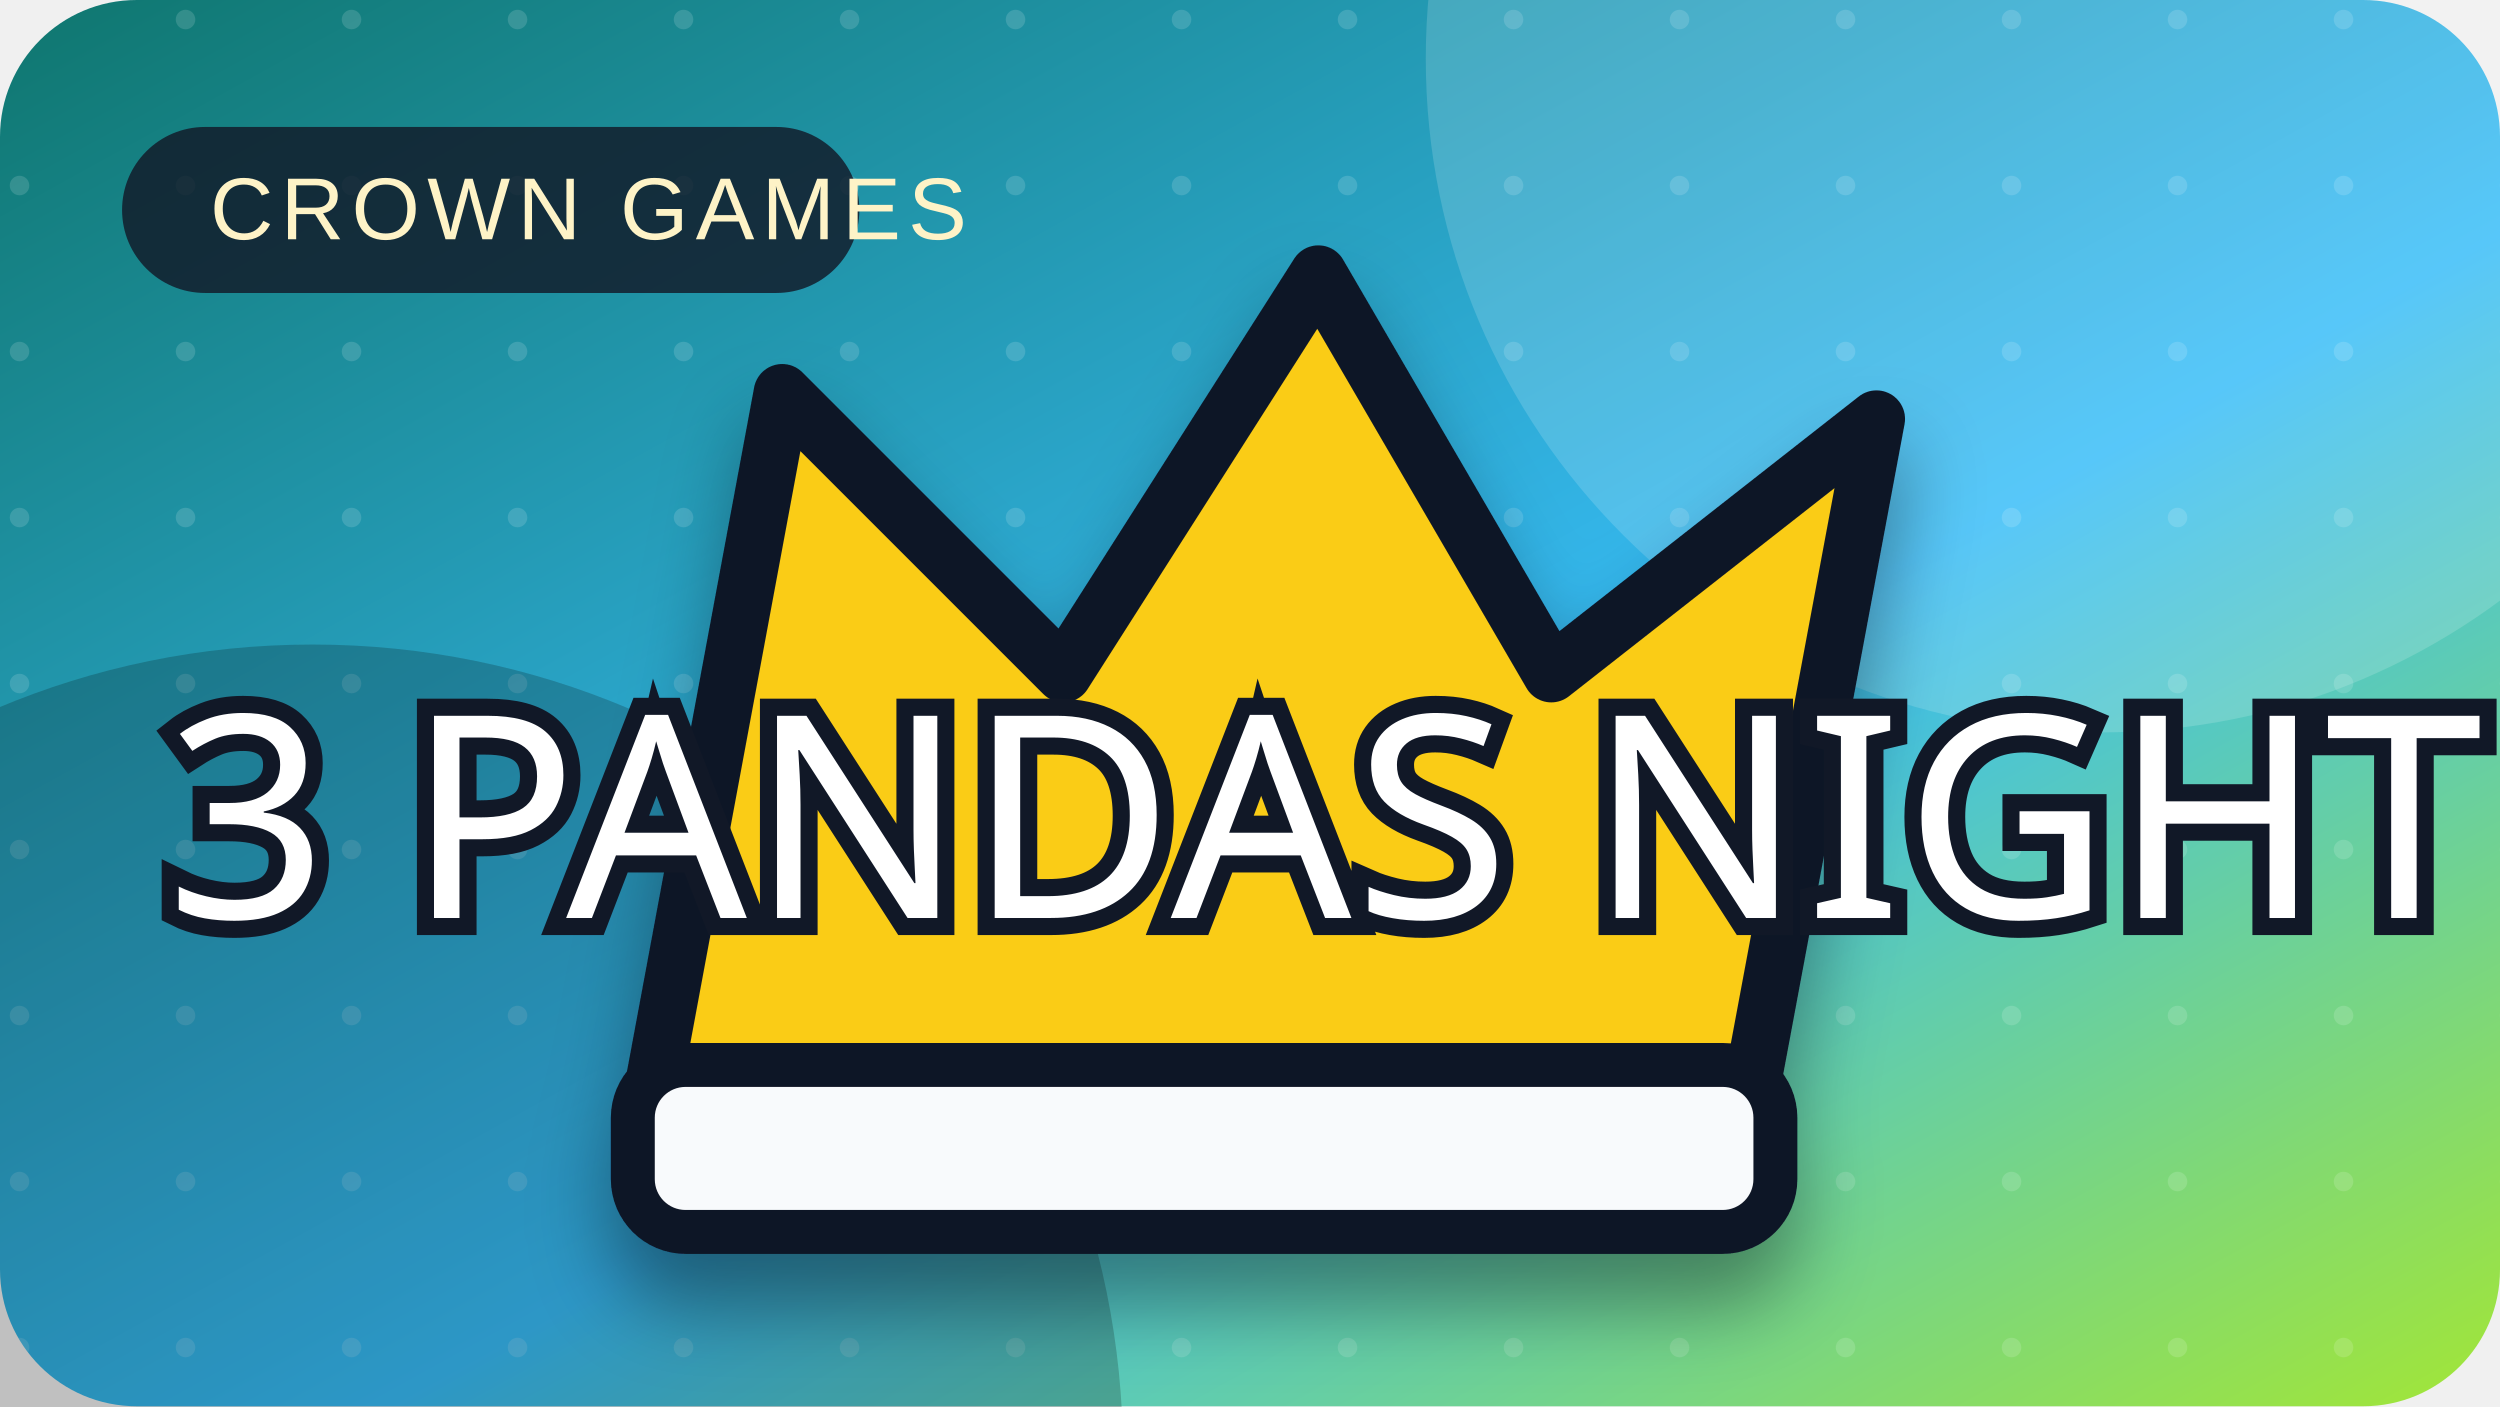
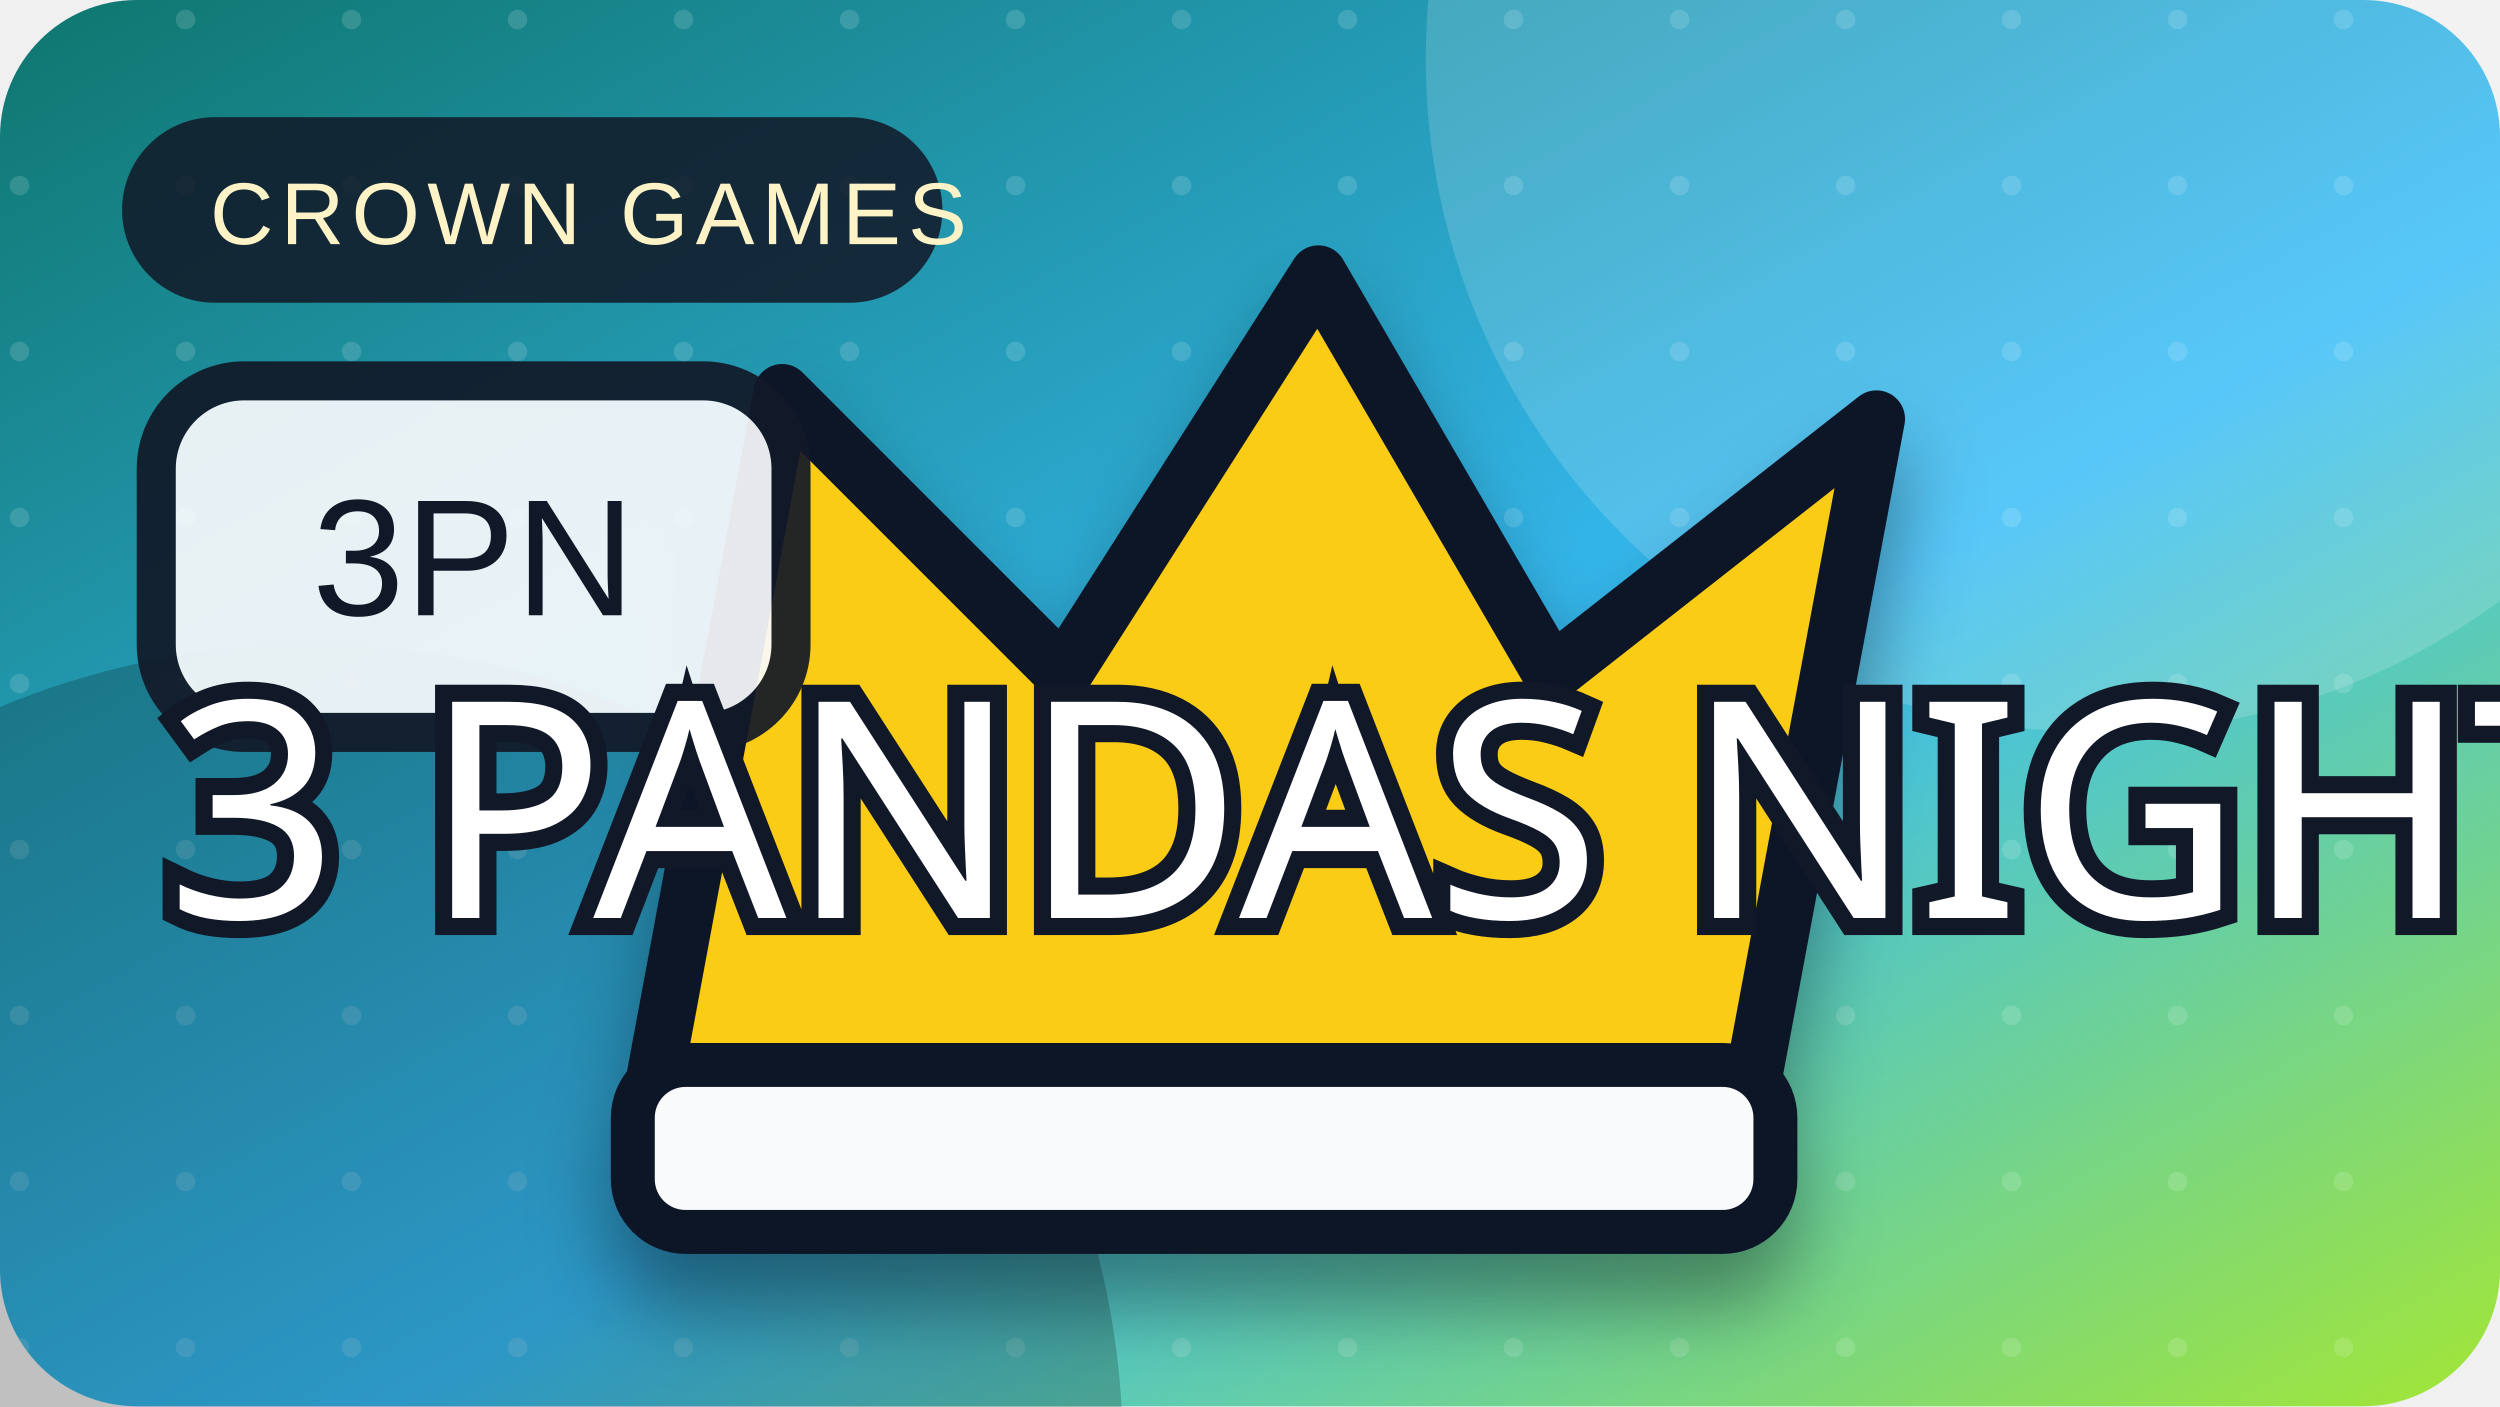
<svg xmlns="http://www.w3.org/2000/svg" width="512" height="288" viewBox="0 0 512 288" role="img" aria-label="3 Pandas Night">
  <defs>
    <linearGradient id="g1249042277bg" x1="0" y1="0" x2="1" y2="1">
      <stop offset="0" stop-color="#0f766e" />
      <stop offset=".58" stop-color="#38bdf8" />
      <stop offset="1" stop-color="#a3e635" />
    </linearGradient>
    <filter id="g1249042277shadow" x="-20%" y="-20%" width="140%" height="140%">
      <feDropShadow dx="0" dy="12" stdDeviation="9" flood-color="#000" flood-opacity=".38" />
    </filter>
    <pattern id="g1249042277dots" width="34" height="34" patternUnits="userSpaceOnUse">
      <circle cx="4" cy="4" r="2" fill="#fff" opacity=".2" />
    </pattern>
  </defs>
  <rect width="512" height="288" rx="28" fill="url(#g1249042277bg)" />
  <rect width="512" height="288" rx="28" fill="url(#g1249042277dots)" opacity=".7" />
  <circle cx="430" cy="12" r="138" fill="#fff" opacity=".16" />
  <circle cx="64" cy="298" r="166" fill="#000" opacity=".2" />
  <g filter="url(#g1249042277shadow)" transform="translate(18 -6) scale(.9)">
    <path d="M158 96l64 64 58-91 53 91 74-58-28 150H129z" fill="#facc15" stroke="#111827" stroke-width="13" stroke-linejoin="round" />
    <rect x="124" y="249" width="260" height="38" rx="12" fill="#f8fafc" stroke="#111827" stroke-width="10" />
  </g>
-   <rect x="25" y="26" width="151" height="34" rx="17" fill="#111827" opacity=".82" />
-   <text x="43" y="49" font-size="18" font-family="Arial Black, Arial, sans-serif" fill="#fef3c7" letter-spacing="1.5">CROWN GAMES</text>
-   <text x="34" y="188" font-size="58" font-family="Impact, Arial Black, sans-serif" fill="#fff" stroke="#111827" stroke-width="7" paint-order="stroke" letter-spacing=".5">3 PANDAS NIGHT</text>
+   <rect x="25" y="24" width="168" height="38" rx="19" fill="#111827" opacity=".86" />
+   <text x="43" y="50" font-size="18" font-family="Arial Black, Arial, sans-serif" fill="#fef3c7" letter-spacing="1.5">CROWN GAMES</text>
+   <rect x="32" y="78" width="130" height="72" rx="18" fill="#f8fafc" stroke="#111827" stroke-width="8" opacity=".92" />
+   <text x="97" y="126" text-anchor="middle" font-size="34" font-family="Arial Black, Arial, sans-serif" fill="#111827">3PN</text>
+   <text x="34" y="188" font-size="62" font-family="Impact, Arial Black, sans-serif" fill="#fff" stroke="#111827" stroke-width="7" paint-order="stroke" letter-spacing=".5">3 PANDAS NIGHT</text>
</svg>
